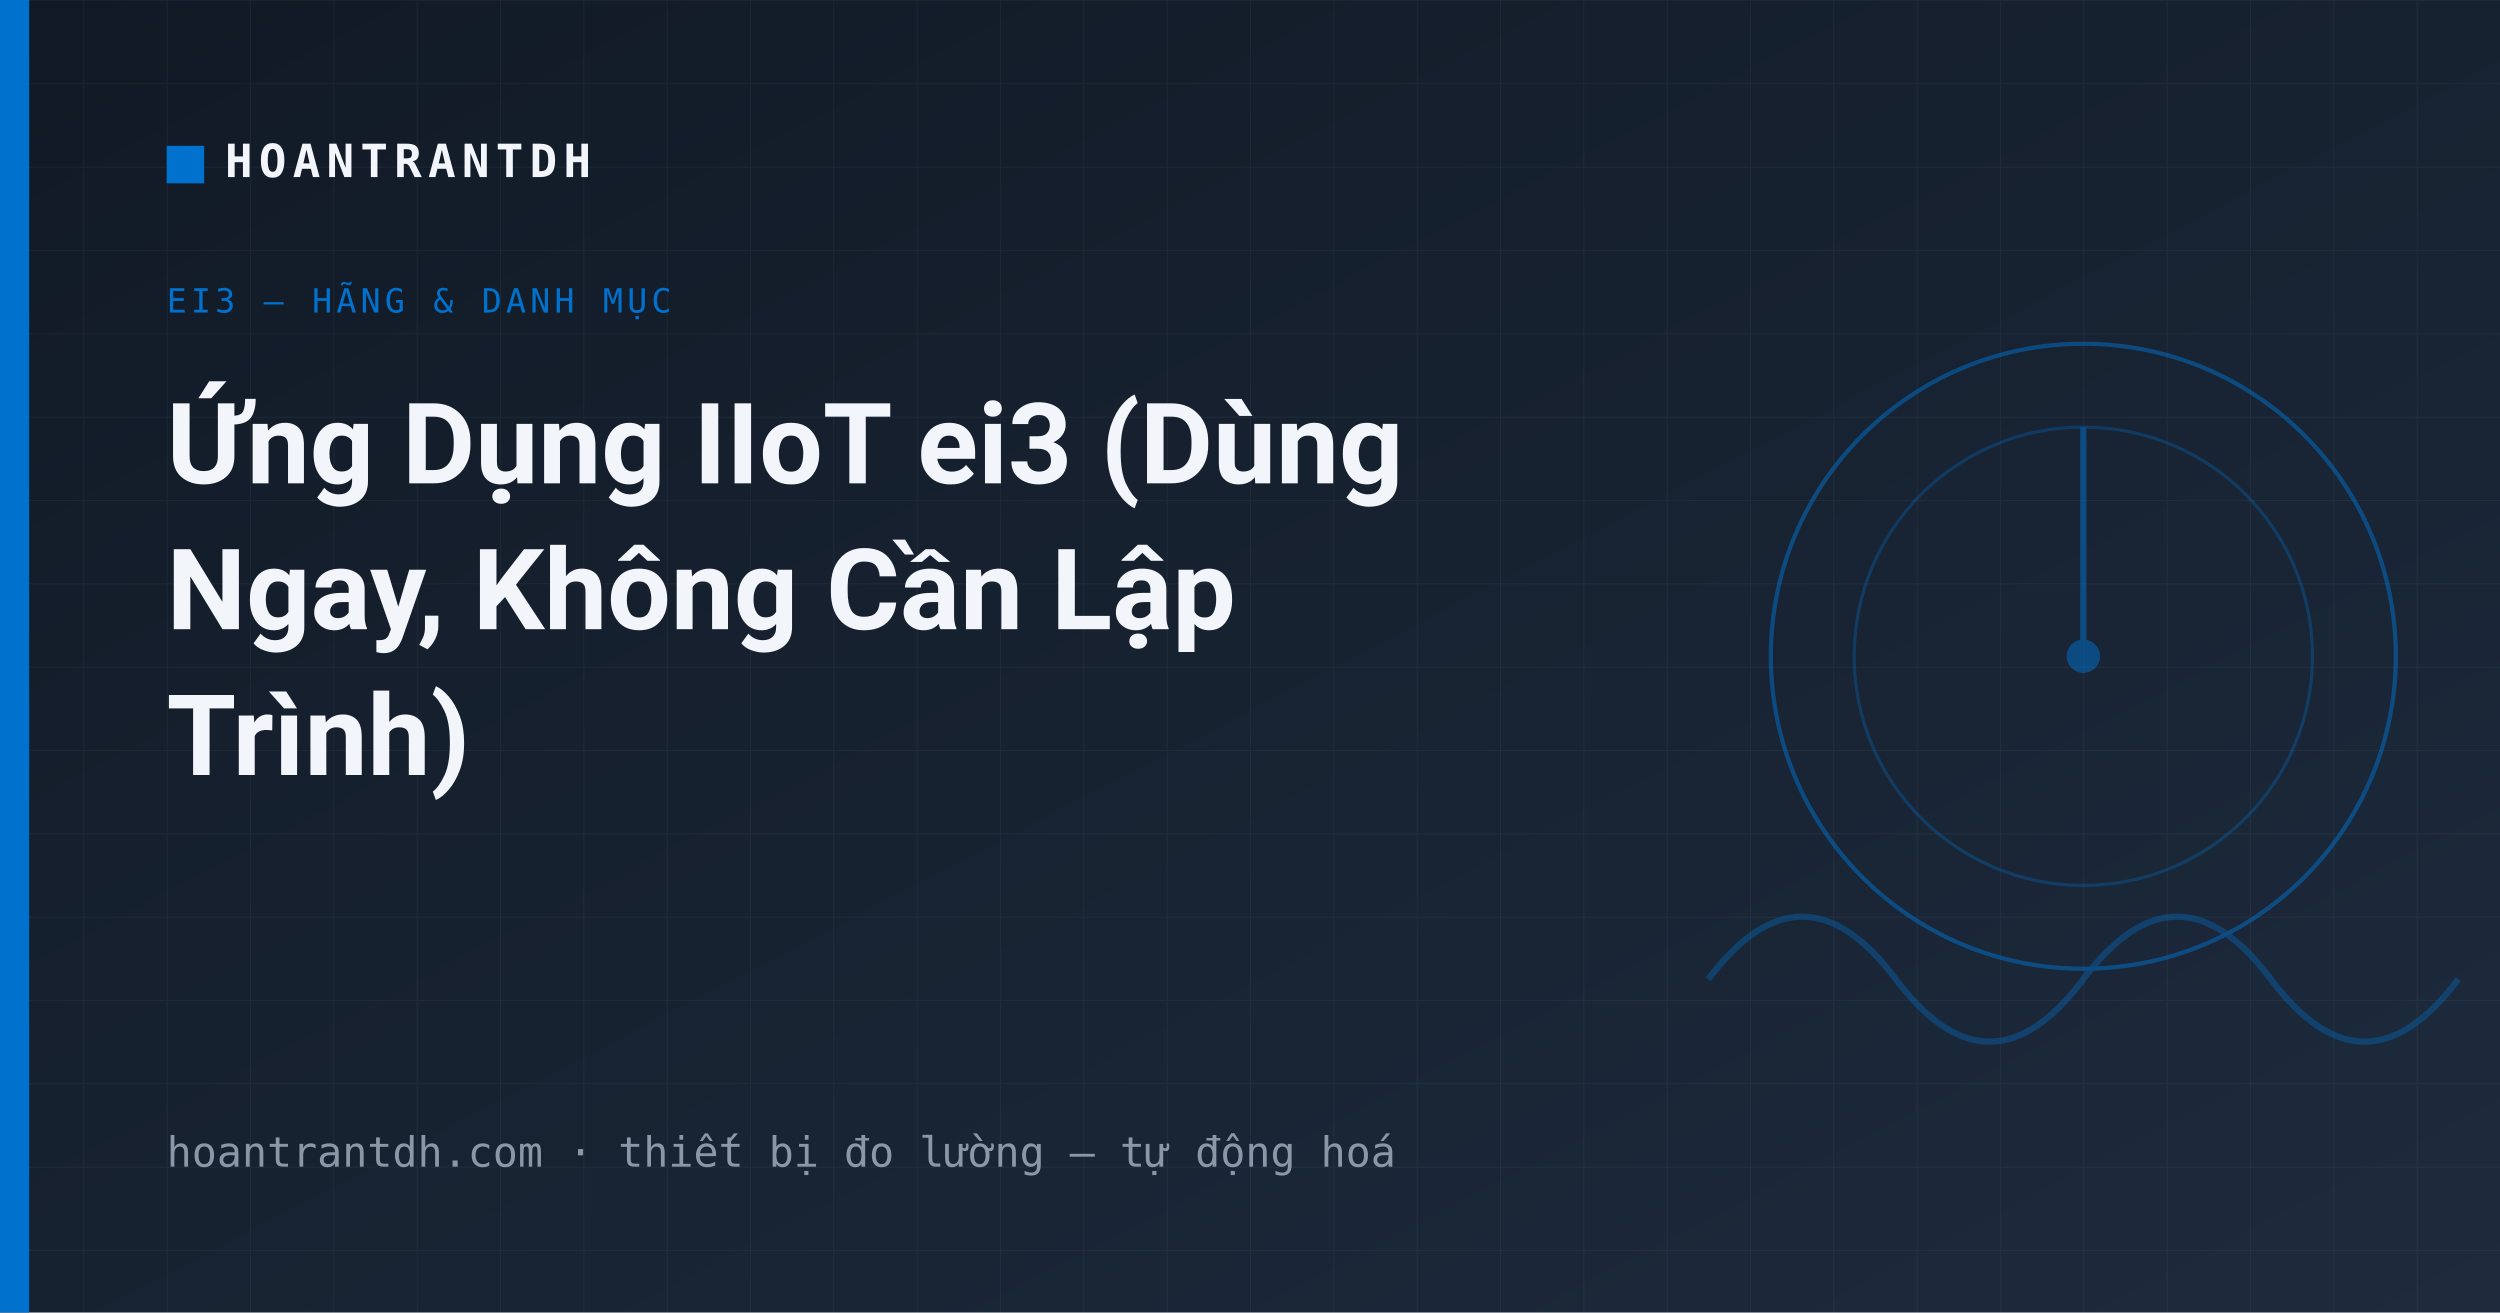
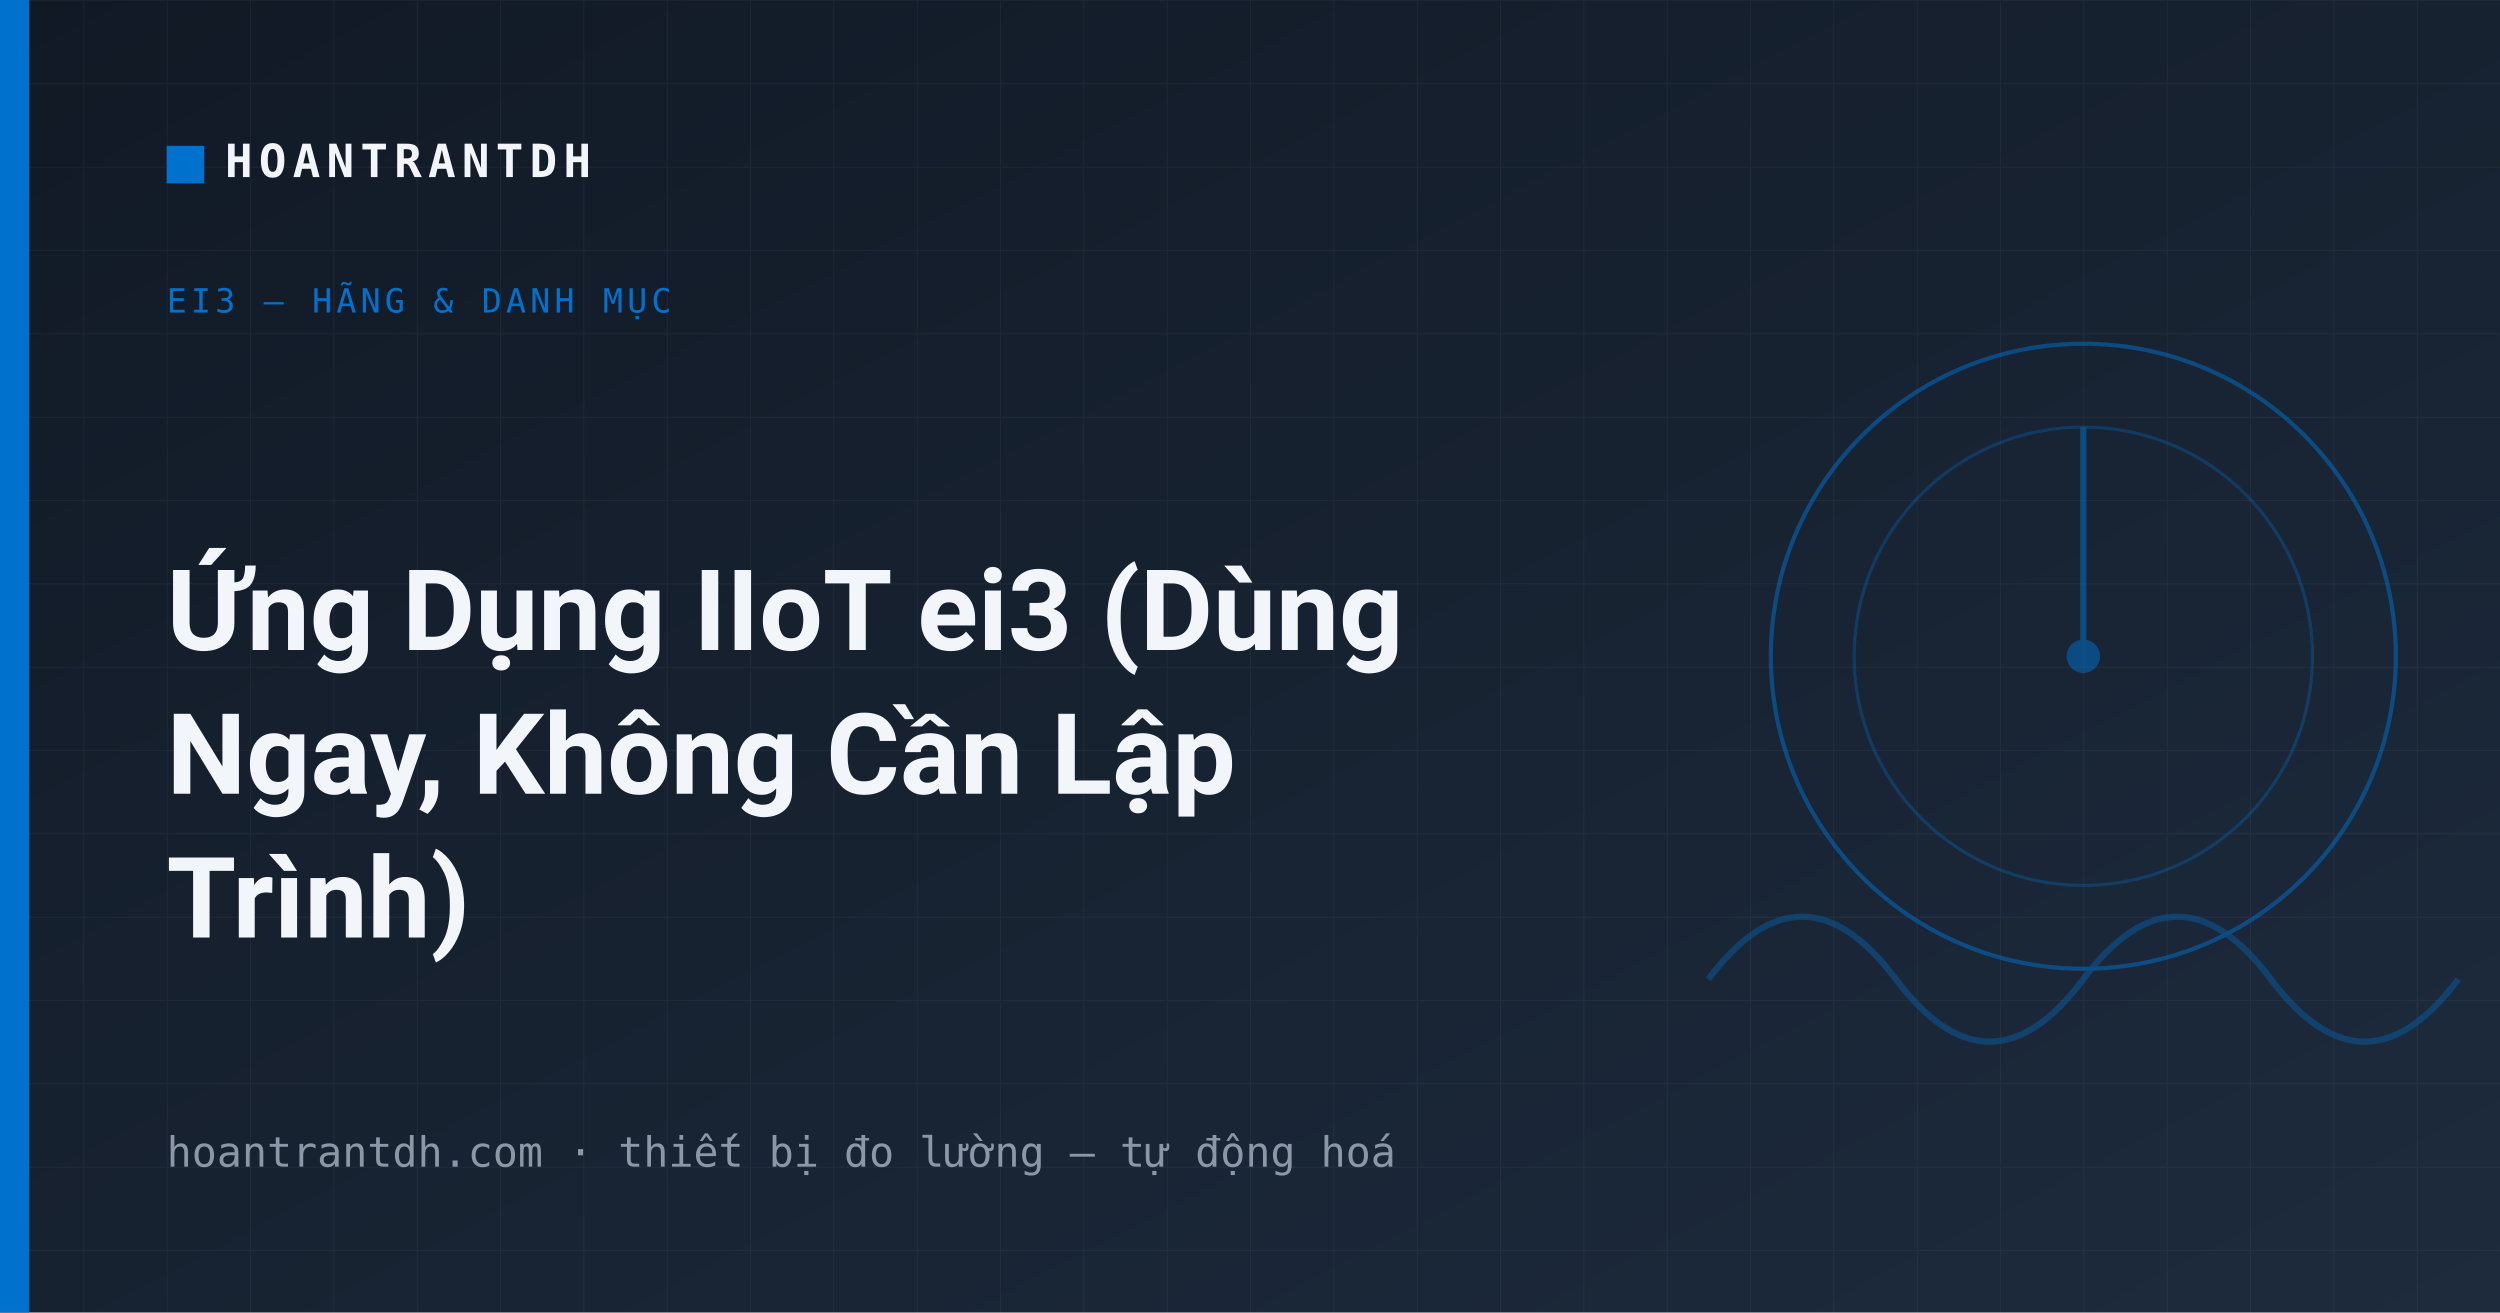
<svg xmlns="http://www.w3.org/2000/svg" width="1200" height="630" viewBox="0 0 1200 630" role="img">
  <defs>
    <linearGradient id="bg" x1="0" y1="0" x2="1" y2="1">
      <stop offset="0" stop-color="#111925" />
      <stop offset="1" stop-color="#1d2b3d" />
    </linearGradient>
    <pattern id="grid" width="40" height="40" patternUnits="userSpaceOnUse">
      <path d="M40 0H0V40" fill="none" stroke="#ffffff" stroke-opacity="0.04" stroke-width="1" />
    </pattern>
  </defs>
  <rect width="1200" height="630" fill="url(#bg)" />
  <rect width="1200" height="630" fill="url(#grid)" />
  <rect x="0" y="0" width="14" height="630" fill="#0072CE" />
  <g opacity="0.5">
    <circle cx="1000" cy="315" r="150" fill="none" stroke="#0072CE" stroke-width="2" />
    <circle cx="1000" cy="315" r="110" fill="none" stroke="#0072CE" stroke-width="1.5" stroke-opacity="0.6" />
    <path d="M1000 315 L1000 205" stroke="#0072CE" stroke-width="3" />
    <circle cx="1000" cy="315" r="8" fill="#0072CE" />
    <path d="M820 470 q45 -60 90 0 t90 0 t90 0 t90 0" fill="none" stroke="#0072CE" stroke-width="3" stroke-opacity="0.7" />
  </g>
  <g font-family="Consolas,Menlo,monospace">
    <rect x="80" y="70" width="18" height="18" fill="#0072CE" />
    <text x="108" y="85" font-size="22" font-weight="700" letter-spacing="3" fill="#f2f5fa">HOANTRANTDH</text>
    <text x="80" y="150" font-size="16" letter-spacing="2" fill="#0072CE">EI3 — HÃNG &amp; DANH MỤC</text>
  </g>
-   <text x="80" y="232" font-family="Segoe UI,Roboto,Arial,sans-serif" font-size="54" font-weight="700" fill="#f2f5fa">Ứng Dụng IIoT ei3 (Dùng</text>
-   <text x="80" y="302" font-family="Segoe UI,Roboto,Arial,sans-serif" font-size="54" font-weight="700" fill="#f2f5fa">Ngay, Không Cần Lập</text>
-   <text x="80" y="372" font-family="Segoe UI,Roboto,Arial,sans-serif" font-size="54" font-weight="700" fill="#f2f5fa">Trình)</text>
+   <text x="80" y="312" font-family="Segoe UI,Roboto,Arial,sans-serif" font-size="54" font-weight="700" fill="#f2f5fa">Ứng Dụng IIoT ei3 (Dùng</text>
+   <text x="80" y="381" font-family="Segoe UI,Roboto,Arial,sans-serif" font-size="54" font-weight="700" fill="#f2f5fa">Ngay, Không Cần Lập</text>
+   <text x="80" y="450" font-family="Segoe UI,Roboto,Arial,sans-serif" font-size="54" font-weight="700" fill="#f2f5fa">Trình)</text>
  <text x="80" y="560" font-family="Consolas,Menlo,monospace" font-size="20" fill="#8b97a6">hoantrantdh.com · thiết bị đo lường – tự động hoá</text>
</svg>
